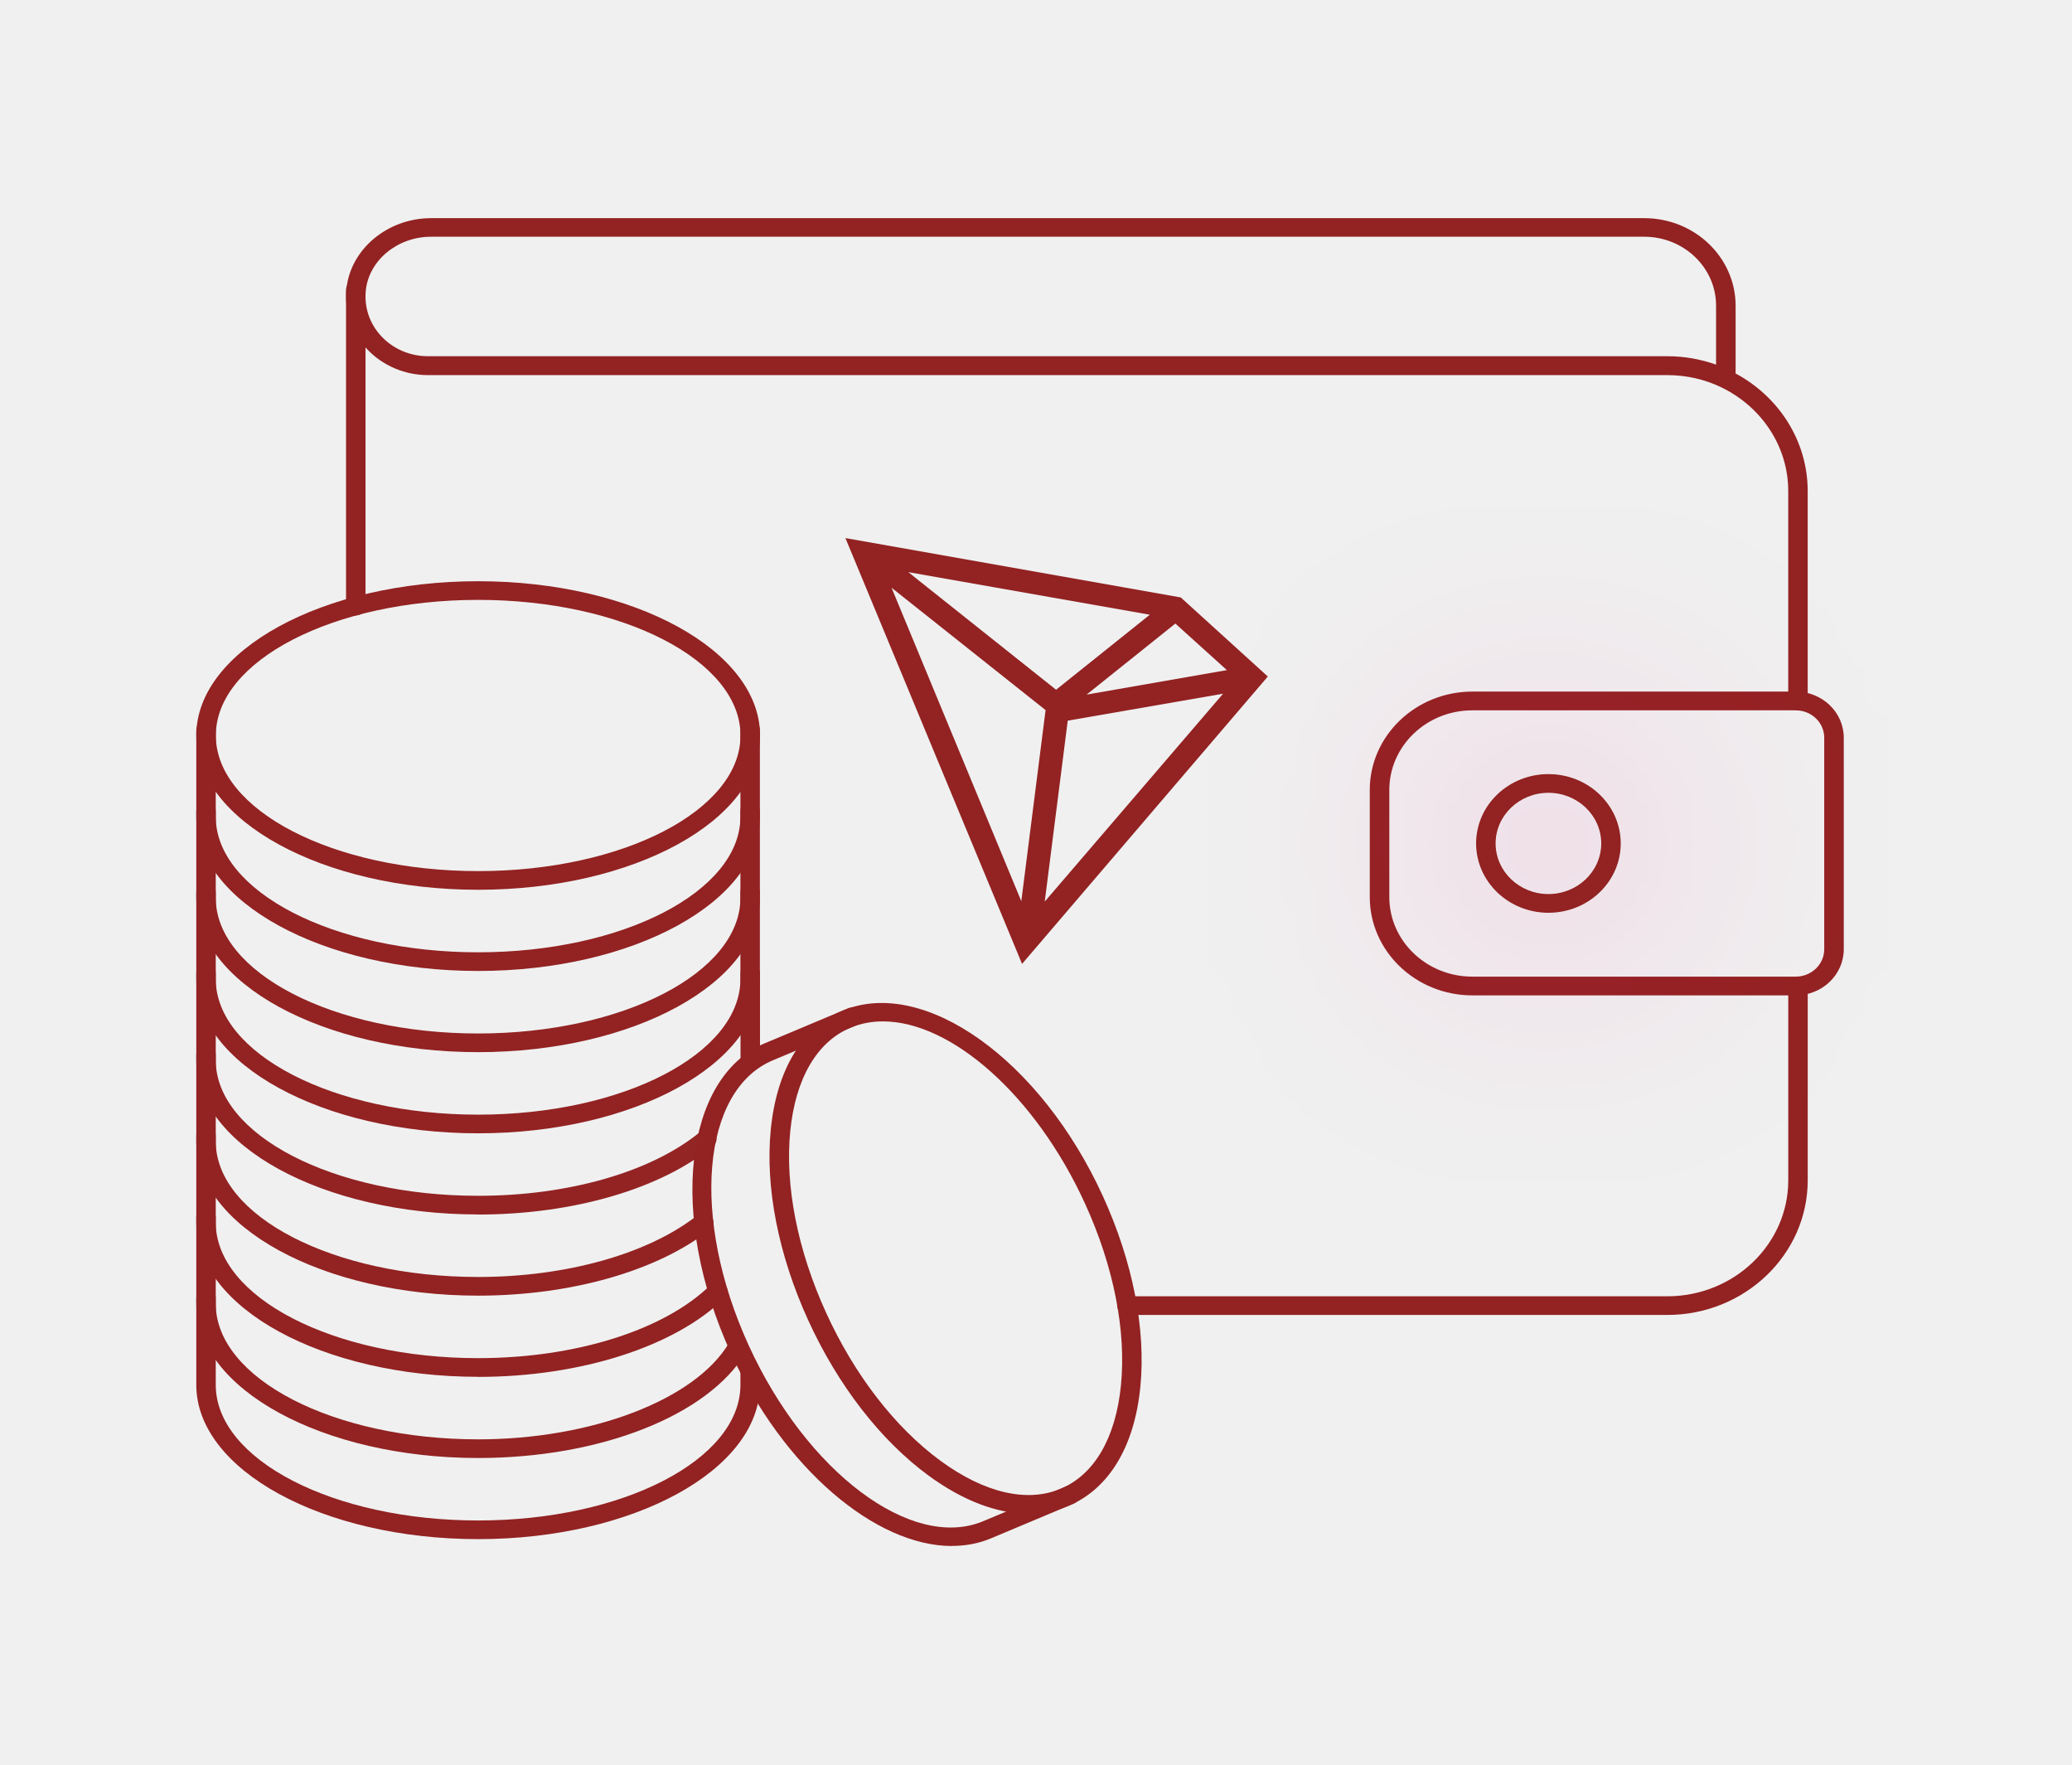
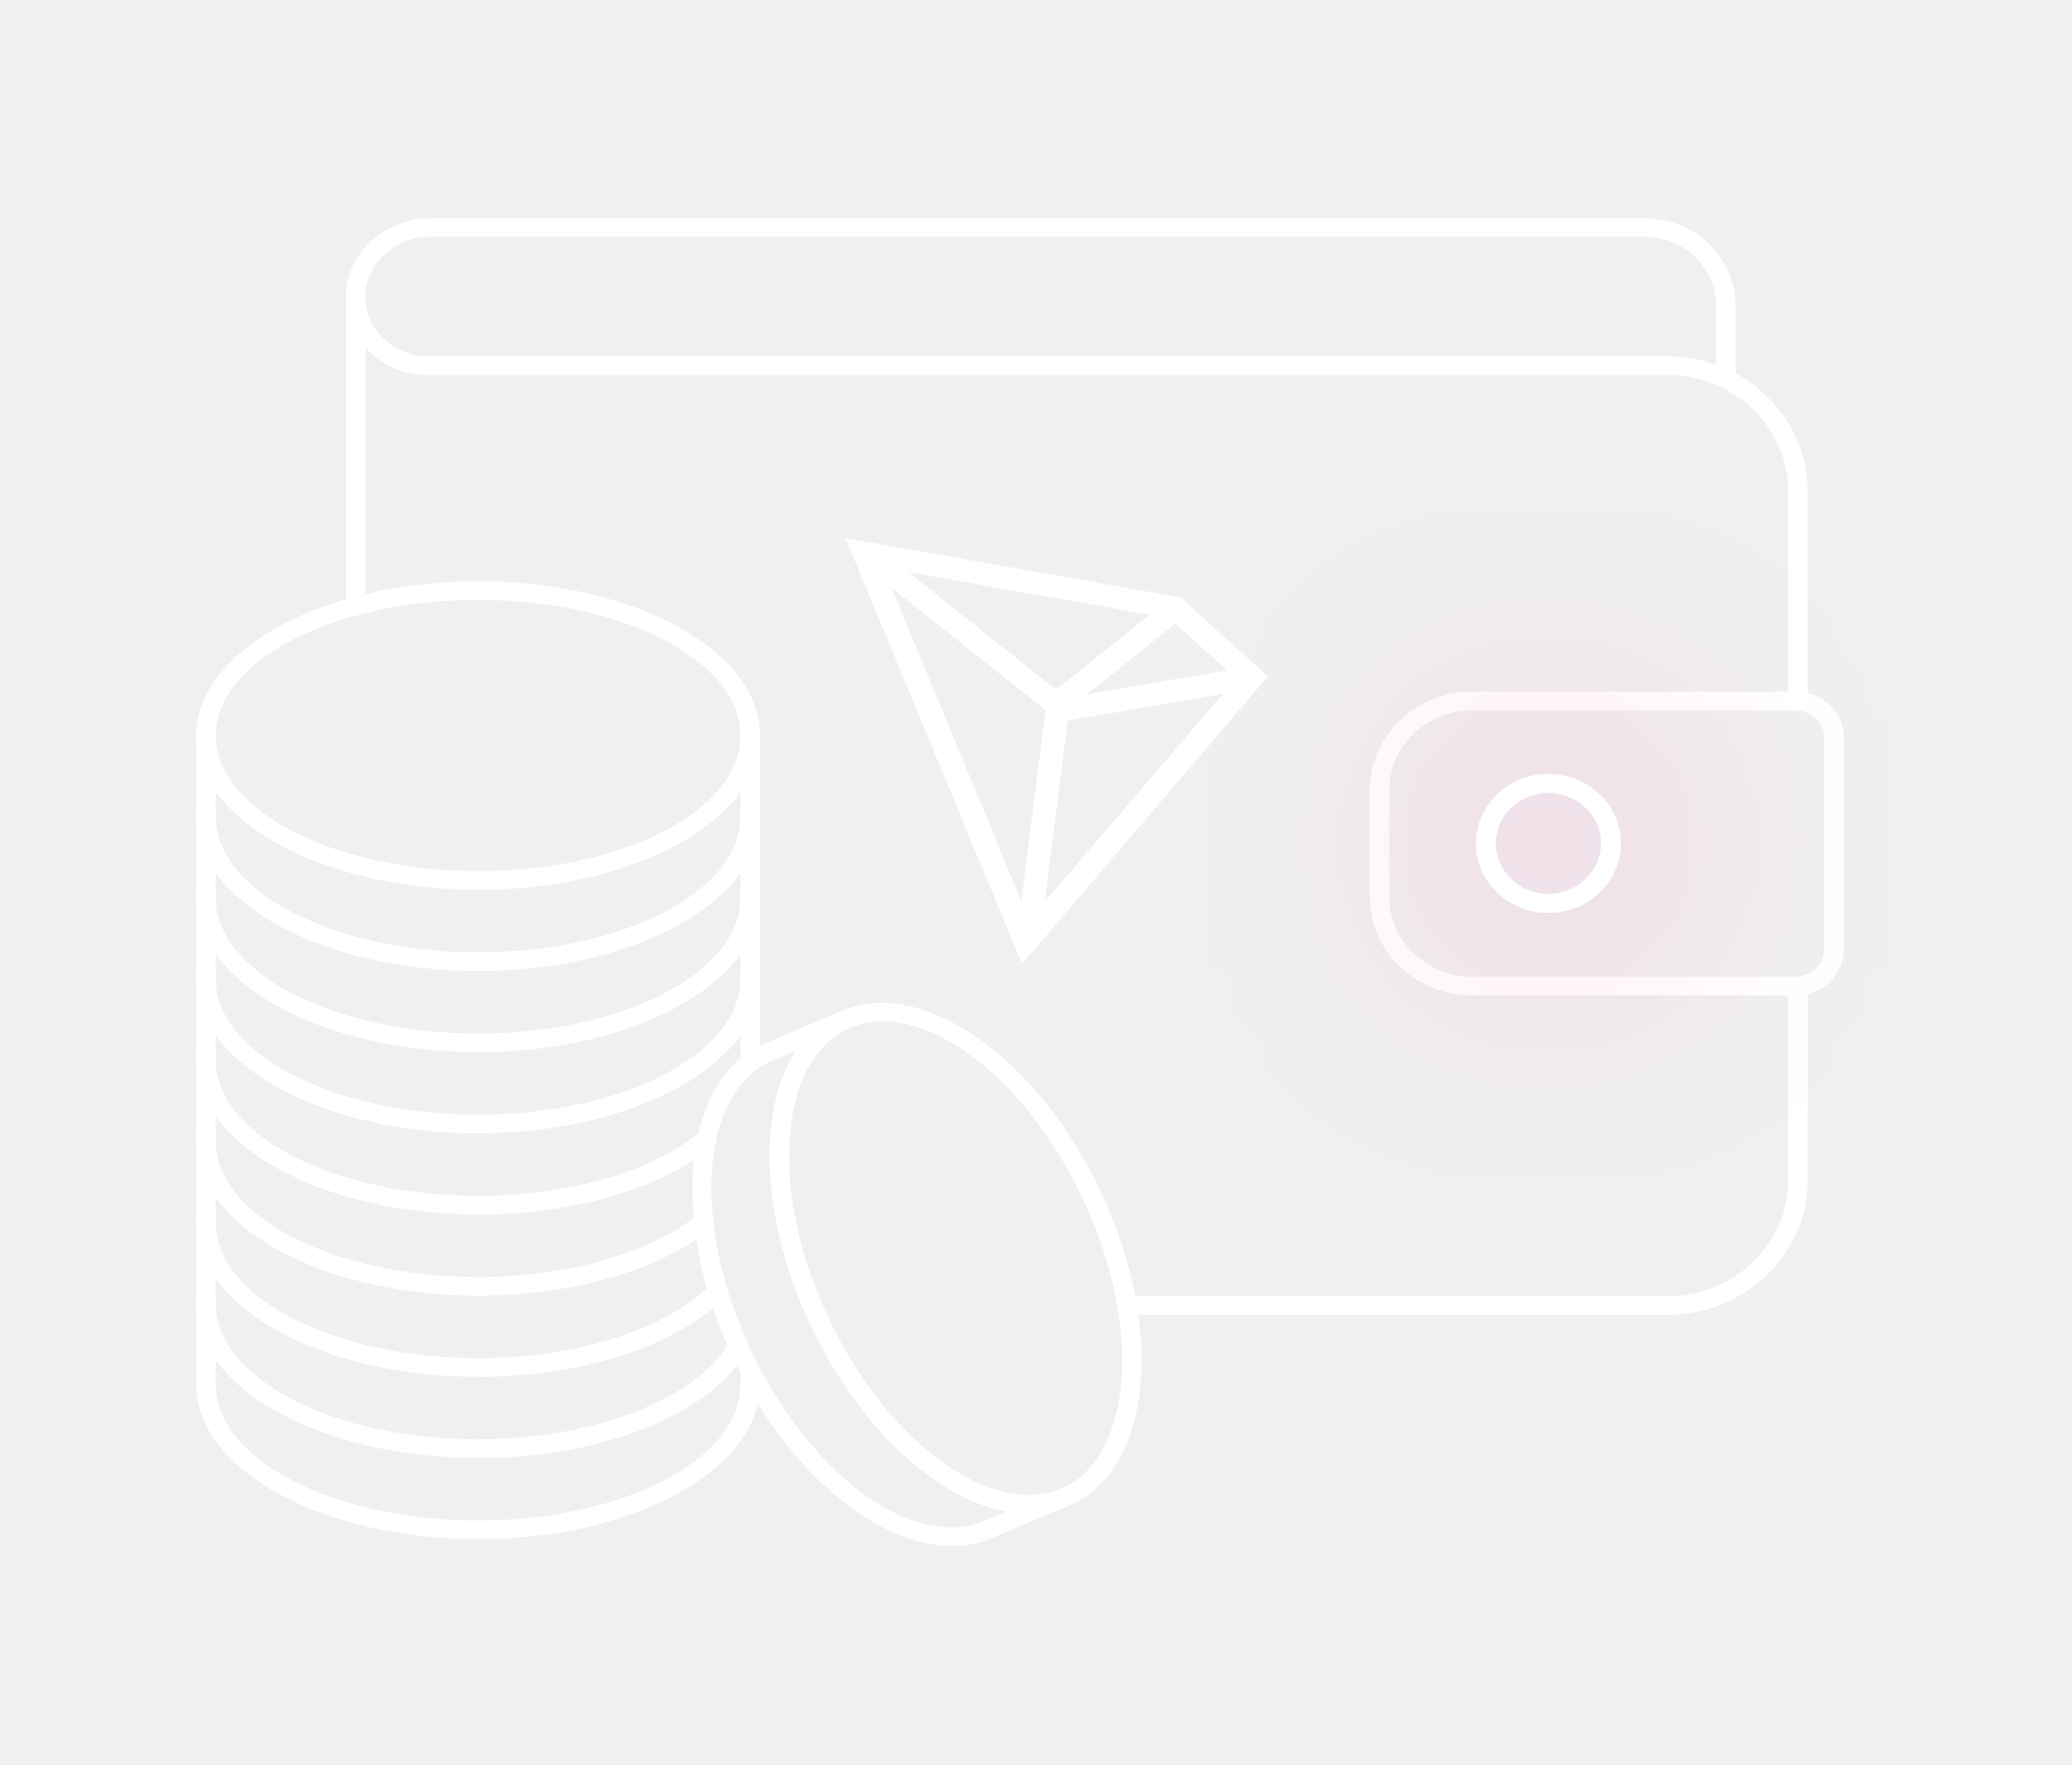
<svg xmlns="http://www.w3.org/2000/svg" width="195" height="166" viewBox="0 0 195 166" fill="white">
-   <path d="M45.002 144.811C30.376 144.811 18.474 138.302 18.474 130.297V122.116C18.474 121.627 18.888 121.238 19.389 121.238C19.891 121.238 20.305 121.635 20.305 122.116V130.297C20.305 137.333 31.38 143.056 44.994 143.056C58.608 143.056 69.683 137.333 69.683 130.297V128.984C69.683 128.496 70.097 128.106 70.599 128.106C71.1 128.106 71.514 128.503 71.514 128.984V130.297C71.514 138.302 59.612 144.811 44.986 144.811H45.002Z" fill="#932222" />
-   <path d="M45.002 137.178C30.376 137.178 18.474 130.668 18.474 122.663V114.482C18.474 113.994 18.888 113.605 19.389 113.605C19.891 113.605 20.305 114.001 20.305 114.482V122.663C20.305 129.699 31.38 135.423 44.994 135.423C55.702 135.423 65.416 131.699 68.6 126.372C68.855 125.952 69.412 125.807 69.85 126.044C70.288 126.288 70.439 126.822 70.193 127.242C66.634 133.187 56.507 137.178 44.994 137.178H45.002Z" fill="#932222" />
-   <path d="M45.002 129.538C30.376 129.538 18.474 123.029 18.474 115.024V106.843C18.474 106.354 18.888 105.965 19.389 105.965C19.891 105.965 20.305 106.362 20.305 106.843V115.024C20.305 122.06 31.38 127.783 44.994 127.783C54.19 127.783 62.573 125.135 66.889 120.877C67.239 120.533 67.82 120.518 68.186 120.862C68.553 121.197 68.561 121.754 68.202 122.105C63.553 126.692 54.659 129.546 44.986 129.546L45.002 129.538Z" fill="#932222" />
-   <path d="M45.002 121.902C30.376 121.902 18.474 115.392 18.474 107.387V99.206C18.474 98.718 18.888 98.328 19.389 98.328C19.891 98.328 20.305 98.725 20.305 99.206V107.387C20.305 114.423 31.38 120.146 44.994 120.146C53.306 120.146 61.029 117.971 65.647 114.331C66.037 114.018 66.618 114.079 66.936 114.453C67.255 114.827 67.199 115.384 66.809 115.69C61.873 119.582 53.72 121.902 44.986 121.902H45.002Z" fill="#932222" />
-   <path d="M45.002 114.263C30.376 114.263 18.474 107.754 18.474 99.748V91.568C18.474 91.079 18.888 90.69 19.389 90.69C19.891 90.69 20.305 91.087 20.305 91.568V99.748C20.305 106.784 31.38 112.508 44.994 112.508C53.513 112.508 61.331 110.257 65.917 106.479C66.299 106.159 66.881 106.204 67.215 106.571C67.549 106.937 67.502 107.494 67.12 107.815C62.215 111.859 53.943 114.271 45.002 114.271V114.263Z" fill="#932222" />
+   <path d="M45.002 144.811C30.376 144.811 18.474 138.302 18.474 130.297V122.116C18.474 121.627 18.888 121.238 19.389 121.238C19.891 121.238 20.305 121.635 20.305 122.116V130.297C20.305 137.333 31.38 143.056 44.994 143.056C58.608 143.056 69.683 137.333 69.683 130.297V128.984C69.683 128.496 70.097 128.106 70.599 128.106C71.1 128.106 71.514 128.503 71.514 128.984V130.297C71.514 138.302 59.612 144.811 44.986 144.811H45.002Z" fill="white" />
+   <path d="M45.002 137.178C30.376 137.178 18.474 130.668 18.474 122.663V114.482C18.474 113.994 18.888 113.605 19.389 113.605C19.891 113.605 20.305 114.001 20.305 114.482V122.663C20.305 129.699 31.38 135.423 44.994 135.423C55.702 135.423 65.416 131.699 68.6 126.372C68.855 125.952 69.412 125.807 69.85 126.044C70.288 126.288 70.439 126.822 70.193 127.242C66.634 133.187 56.507 137.178 44.994 137.178H45.002Z" fill="white" />
+   <path d="M45.002 129.538C30.376 129.538 18.474 123.029 18.474 115.024V106.843C18.474 106.354 18.888 105.965 19.389 105.965C19.891 105.965 20.305 106.362 20.305 106.843V115.024C20.305 122.06 31.38 127.783 44.994 127.783C54.19 127.783 62.573 125.135 66.889 120.877C67.239 120.533 67.82 120.518 68.186 120.862C68.553 121.197 68.561 121.754 68.202 122.105C63.553 126.692 54.659 129.546 44.986 129.546L45.002 129.538Z" fill="white" />
+   <path d="M45.002 121.902C30.376 121.902 18.474 115.392 18.474 107.387V99.206C18.474 98.718 18.888 98.328 19.389 98.328C19.891 98.328 20.305 98.725 20.305 99.206V107.387C20.305 114.423 31.38 120.146 44.994 120.146C53.306 120.146 61.029 117.971 65.647 114.331C66.037 114.018 66.618 114.079 66.936 114.453C67.255 114.827 67.199 115.384 66.809 115.69C61.873 119.582 53.72 121.902 44.986 121.902H45.002Z" fill="white" />
+   <path d="M45.002 114.263C30.376 114.263 18.474 107.754 18.474 99.748V91.568C18.474 91.079 18.888 90.69 19.389 90.69C19.891 90.69 20.305 91.087 20.305 91.568V99.748C20.305 106.784 31.38 112.508 44.994 112.508C53.513 112.508 61.331 110.257 65.917 106.479C66.299 106.159 66.881 106.204 67.215 106.571C67.549 106.937 67.502 107.494 67.12 107.815C62.215 111.859 53.943 114.271 45.002 114.271V114.263Z" fill="white" />
  <g filter="url(#filter0_d_4093_10434)">
-     <path d="M70.609 100.626C70.099 100.626 69.693 100.229 69.693 99.748V91.568C69.693 91.079 70.107 90.69 70.609 90.69C71.111 90.69 71.525 91.087 71.525 91.568V99.748C71.525 100.237 71.111 100.626 70.609 100.626Z" fill="#932222" />
+     <path d="M70.609 100.626C70.099 100.626 69.693 100.229 69.693 99.748V91.568C69.693 91.079 70.107 90.69 70.609 90.69C71.111 90.69 71.525 91.087 71.525 91.568V99.748C71.525 100.237 71.111 100.626 70.609 100.626Z" fill="white" />
  </g>
-   <path d="M45.002 106.629C30.376 106.629 18.474 100.119 18.474 92.114V83.933C18.474 83.445 18.888 83.056 19.389 83.056C19.891 83.056 20.305 83.453 20.305 83.933V92.114C20.305 99.15 31.38 104.874 44.994 104.874C58.608 104.874 69.683 99.15 69.683 92.114V83.933C69.683 83.445 70.097 83.056 70.599 83.056C71.1 83.056 71.514 83.453 71.514 83.933V92.114C71.514 100.119 59.612 106.629 44.986 106.629H45.002Z" fill="#932222" />
-   <path d="M45.002 98.993C30.376 98.993 18.474 92.483 18.474 84.478V76.297C18.474 75.809 18.888 75.419 19.389 75.419C19.891 75.419 20.305 75.816 20.305 76.297V84.478C20.305 91.514 31.38 97.237 44.994 97.237C58.608 97.237 69.683 91.514 69.683 84.478V76.297C69.683 75.809 70.097 75.419 70.599 75.419C71.1 75.419 71.514 75.816 71.514 76.297V84.478C71.514 92.483 59.612 98.993 44.986 98.993H45.002Z" fill="#932222" />
-   <path d="M45.002 91.354C30.376 91.354 18.474 84.844 18.474 76.839V68.658C18.474 68.17 18.888 67.78 19.389 67.78C19.891 67.78 20.305 68.177 20.305 68.658V76.839C20.305 83.875 31.38 89.598 44.994 89.598C58.608 89.598 69.683 83.875 69.683 76.839V68.658C69.683 68.17 70.097 67.78 70.599 67.78C71.1 67.78 71.514 68.177 71.514 68.658V76.839C71.514 84.844 59.612 91.354 44.986 91.354H45.002Z" fill="#932222" />
-   <path d="M45.002 83.715C30.376 83.715 18.474 77.205 18.474 69.2C18.474 61.194 30.376 54.685 45.002 54.685C59.627 54.685 71.53 61.194 71.53 69.2C71.53 77.205 59.627 83.715 45.002 83.715ZM45.002 56.44C31.387 56.44 20.313 62.164 20.313 69.2C20.313 76.236 31.387 81.959 45.002 81.959C58.616 81.959 69.691 76.236 69.691 69.2C69.691 62.164 58.616 56.44 45.002 56.44Z" fill="#932222" />
-   <path d="M168.999 93.65H138.562C133.243 93.65 128.912 89.498 128.912 84.4V74.32C128.912 69.222 133.243 65.07 138.562 65.07H168.999C171.491 65.07 173.521 67.016 173.521 69.405V89.315C173.521 91.704 171.491 93.65 168.999 93.65ZM138.562 66.833C134.254 66.833 130.751 70.191 130.751 74.32V84.4C130.751 88.529 134.254 91.887 138.562 91.887H168.999C170.48 91.887 171.682 90.734 171.682 89.315V69.405C171.682 67.986 170.48 66.833 168.999 66.833H138.562Z" fill="#932222" />
-   <path d="M33.483 57.904C32.973 57.904 32.567 57.507 32.567 57.026V27.264C32.567 26.776 32.981 26.387 33.483 26.387C33.985 26.387 34.399 26.783 34.399 27.264V57.026C34.399 57.515 33.985 57.904 33.483 57.904Z" fill="#932222" />
-   <path d="M156.911 123.719H106.06C105.551 123.719 105.145 123.322 105.145 122.841C105.145 122.36 105.559 121.963 106.06 121.963H156.911C163.185 121.963 168.297 117.072 168.297 111.051V92.774C168.297 92.285 168.711 91.896 169.212 91.896C169.714 91.896 170.128 92.293 170.128 92.774V111.051C170.128 118.033 164.196 123.719 156.911 123.719Z" fill="#932222" />
+   <path d="M45.002 106.629C30.376 106.629 18.474 100.119 18.474 92.114V83.933C18.474 83.445 18.888 83.056 19.389 83.056C19.891 83.056 20.305 83.453 20.305 83.933V92.114C20.305 99.15 31.38 104.874 44.994 104.874C58.608 104.874 69.683 99.15 69.683 92.114V83.933C69.683 83.445 70.097 83.056 70.599 83.056C71.1 83.056 71.514 83.453 71.514 83.933V92.114C71.514 100.119 59.612 106.629 44.986 106.629H45.002Z" fill="white" />
+   <path d="M45.002 98.993C30.376 98.993 18.474 92.483 18.474 84.478V76.297C18.474 75.809 18.888 75.419 19.389 75.419C19.891 75.419 20.305 75.816 20.305 76.297V84.478C20.305 91.514 31.38 97.237 44.994 97.237C58.608 97.237 69.683 91.514 69.683 84.478V76.297C69.683 75.809 70.097 75.419 70.599 75.419C71.1 75.419 71.514 75.816 71.514 76.297V84.478C71.514 92.483 59.612 98.993 44.986 98.993H45.002Z" fill="white" />
+   <path d="M45.002 91.354C30.376 91.354 18.474 84.844 18.474 76.839V68.658C18.474 68.17 18.888 67.78 19.389 67.78C19.891 67.78 20.305 68.177 20.305 68.658V76.839C20.305 83.875 31.38 89.598 44.994 89.598C58.608 89.598 69.683 83.875 69.683 76.839V68.658C69.683 68.17 70.097 67.78 70.599 67.78C71.1 67.78 71.514 68.177 71.514 68.658V76.839C71.514 84.844 59.612 91.354 44.986 91.354H45.002Z" fill="white" />
+   <path d="M45.002 83.715C30.376 83.715 18.474 77.205 18.474 69.2C18.474 61.194 30.376 54.685 45.002 54.685C59.627 54.685 71.53 61.194 71.53 69.2C71.53 77.205 59.627 83.715 45.002 83.715ZM45.002 56.44C31.387 56.44 20.313 62.164 20.313 69.2C20.313 76.236 31.387 81.959 45.002 81.959C58.616 81.959 69.691 76.236 69.691 69.2C69.691 62.164 58.616 56.44 45.002 56.44Z" fill="white" />
+   <path d="M168.999 93.65H138.562C133.243 93.65 128.912 89.498 128.912 84.4V74.32C128.912 69.222 133.243 65.07 138.562 65.07H168.999C171.491 65.07 173.521 67.016 173.521 69.405V89.315C173.521 91.704 171.491 93.65 168.999 93.65ZM138.562 66.833C134.254 66.833 130.751 70.191 130.751 74.32V84.4C130.751 88.529 134.254 91.887 138.562 91.887H168.999C170.48 91.887 171.682 90.734 171.682 89.315V69.405C171.682 67.986 170.48 66.833 168.999 66.833H138.562Z" fill="white" />
+   <path d="M33.483 57.904C32.973 57.904 32.567 57.507 32.567 57.026V27.264C32.567 26.776 32.981 26.387 33.483 26.387C33.985 26.387 34.399 26.783 34.399 27.264V57.026C34.399 57.515 33.985 57.904 33.483 57.904Z" fill="white" />
+   <path d="M156.911 123.719H106.06C105.551 123.719 105.145 123.322 105.145 122.841C105.145 122.36 105.559 121.963 106.06 121.963H156.911C163.185 121.963 168.297 117.072 168.297 111.051V92.774C168.297 92.285 168.711 91.896 169.212 91.896C169.714 91.896 170.128 92.293 170.128 92.774V111.051C170.128 118.033 164.196 123.719 156.911 123.719Z" fill="white" />
  <g filter="url(#filter1_d_4093_10434)">
-     <path d="M145.725 85.88C141.975 85.88 138.918 82.957 138.918 79.356C138.918 75.754 141.967 72.831 145.725 72.831C149.483 72.831 152.532 75.754 152.532 79.356C152.532 82.957 149.483 85.88 145.725 85.88ZM145.725 74.594C142.986 74.594 140.757 76.73 140.757 79.356C140.757 81.981 142.986 84.117 145.725 84.117C148.464 84.117 150.693 81.981 150.693 79.356C150.693 76.73 148.464 74.594 145.725 74.594Z" fill="#932222" />
+     <path d="M145.725 85.88C141.975 85.88 138.918 82.957 138.918 79.356C138.918 75.754 141.967 72.831 145.725 72.831C149.483 72.831 152.532 75.754 152.532 79.356C152.532 82.957 149.483 85.88 145.725 85.88ZM145.725 74.594C142.986 74.594 140.757 76.73 140.757 79.356C140.757 81.981 142.986 84.117 145.725 84.117C148.464 84.117 150.693 81.981 150.693 79.356C150.693 76.73 148.464 74.594 145.725 74.594Z" fill="white" />
  </g>
-   <path d="M89.586 145.458C82.397 145.458 73.727 138.162 68.758 127.257C62.899 114.414 64.356 101.349 72.007 98.144L79.833 94.862C80.295 94.664 80.836 94.87 81.043 95.312C81.25 95.755 81.035 96.274 80.573 96.472L72.747 99.754C66.02 102.57 64.993 114.589 70.446 126.547C75.9 138.506 85.812 145.939 92.532 143.123L100.35 139.841C100.812 139.643 101.354 139.849 101.561 140.291C101.76 140.734 101.553 141.253 101.091 141.451L93.272 144.733C92.118 145.221 90.876 145.45 89.594 145.45L89.586 145.458Z" fill="#932222" />
-   <path d="M96.801 142.421C93.863 142.421 90.638 141.208 87.414 138.85C82.892 135.546 78.855 130.341 76.053 124.198C73.25 118.055 72 111.682 72.541 106.257C73.099 100.648 75.495 96.679 79.301 95.084C86.952 91.879 97.947 99.716 103.807 112.568C106.61 118.711 107.86 125.083 107.318 130.509C106.761 136.118 104.356 140.086 100.559 141.681C99.38 142.177 98.122 142.421 96.801 142.421ZM83.099 96.099C82.024 96.099 80.997 96.29 80.041 96.695C76.881 98.022 74.866 101.472 74.373 106.424C73.863 111.56 75.057 117.62 77.74 123.496C80.416 129.372 84.253 134.325 88.529 137.453C92.653 140.468 96.665 141.399 99.826 140.071C102.987 138.743 105.001 135.294 105.495 130.341C106.004 125.205 104.81 119.146 102.127 113.27C97.454 103.029 89.508 96.099 83.099 96.099Z" fill="#932222" />
-   <path d="M169.21 66.833C168.7 66.833 168.294 66.436 168.294 65.956V46.206C168.294 41.97 165.762 38.292 162.076 36.483C162.036 36.468 161.996 36.445 161.957 36.422C160.436 35.697 158.724 35.293 156.917 35.293H40.27C38.105 35.293 36.027 34.408 34.57 32.874C33.089 31.317 32.396 29.295 32.603 27.188C32.977 23.449 36.473 20.526 40.565 20.526H154.743C159.488 20.526 163.342 24.22 163.342 28.768V35.14C167.386 37.307 170.125 41.459 170.125 46.206V65.956C170.125 66.444 169.711 66.833 169.21 66.833ZM40.557 22.274C37.404 22.274 34.705 24.502 34.426 27.341C34.267 28.951 34.801 30.493 35.923 31.676C37.03 32.843 38.614 33.515 40.27 33.515H156.909C158.525 33.515 160.07 33.797 161.503 34.308V28.753C161.503 25.181 158.469 22.274 154.743 22.274H40.557Z" fill="#932222" />
-   <path d="M111.125 56.211L79.564 50.625L96.188 90.689L119.317 63.651L111.125 56.211ZM110.615 58.668L115.464 63.048L102.263 65.353L110.615 58.668ZM99.389 64.895L85.48 53.83L108.211 57.836L99.389 64.895ZM98.402 66.818L96.117 84.79L83.904 55.295L98.402 66.811V66.818ZM100.488 67.803L115.105 65.269L98.322 84.828L100.488 67.795V67.803Z" fill="#932222" />
+   <path d="M89.586 145.458C82.397 145.458 73.727 138.162 68.758 127.257C62.899 114.414 64.356 101.349 72.007 98.144L79.833 94.862C80.295 94.664 80.836 94.87 81.043 95.312C81.25 95.755 81.035 96.274 80.573 96.472L72.747 99.754C66.02 102.57 64.993 114.589 70.446 126.547C75.9 138.506 85.812 145.939 92.532 143.123L100.35 139.841C100.812 139.643 101.354 139.849 101.561 140.291C101.76 140.734 101.553 141.253 101.091 141.451L93.272 144.733C92.118 145.221 90.876 145.45 89.594 145.45L89.586 145.458Z" fill="white" />
+   <path d="M96.801 142.421C93.863 142.421 90.638 141.208 87.414 138.85C82.892 135.546 78.855 130.341 76.053 124.198C73.25 118.055 72 111.682 72.541 106.257C73.099 100.648 75.495 96.679 79.301 95.084C86.952 91.879 97.947 99.716 103.807 112.568C106.61 118.711 107.86 125.083 107.318 130.509C106.761 136.118 104.356 140.086 100.559 141.681C99.38 142.177 98.122 142.421 96.801 142.421ZM83.099 96.099C82.024 96.099 80.997 96.29 80.041 96.695C76.881 98.022 74.866 101.472 74.373 106.424C73.863 111.56 75.057 117.62 77.74 123.496C80.416 129.372 84.253 134.325 88.529 137.453C92.653 140.468 96.665 141.399 99.826 140.071C102.987 138.743 105.001 135.294 105.495 130.341C106.004 125.205 104.81 119.146 102.127 113.27C97.454 103.029 89.508 96.099 83.099 96.099Z" fill="white" />
+   <path d="M169.21 66.833C168.7 66.833 168.294 66.436 168.294 65.956V46.206C168.294 41.97 165.762 38.292 162.076 36.483C162.036 36.468 161.996 36.445 161.957 36.422C160.436 35.697 158.724 35.293 156.917 35.293H40.27C38.105 35.293 36.027 34.408 34.57 32.874C33.089 31.317 32.396 29.295 32.603 27.188C32.977 23.449 36.473 20.526 40.565 20.526H154.743C159.488 20.526 163.342 24.22 163.342 28.768V35.14C167.386 37.307 170.125 41.459 170.125 46.206V65.956C170.125 66.444 169.711 66.833 169.21 66.833ZM40.557 22.274C37.404 22.274 34.705 24.502 34.426 27.341C34.267 28.951 34.801 30.493 35.923 31.676C37.03 32.843 38.614 33.515 40.27 33.515H156.909C158.525 33.515 160.07 33.797 161.503 34.308V28.753C161.503 25.181 158.469 22.274 154.743 22.274H40.557Z" fill="white" />
+   <path d="M111.125 56.211L79.564 50.625L96.188 90.689L119.317 63.651L111.125 56.211ZM110.615 58.668L115.464 63.048L102.263 65.353L110.615 58.668ZM99.389 64.895L85.48 53.83L108.211 57.836L99.389 64.895ZM98.402 66.818L96.117 84.79L83.904 55.295L98.402 66.811V66.818ZM100.488 67.803L115.105 65.269L98.322 84.828L100.488 67.795V67.803Z" fill="white" />
  <defs>
    <filter id="filter0_d_4093_10434" x="44.488" y="65.485" width="52.242" height="60.347" filterUnits="userSpaceOnUse" color-interpolation-filters="sRGB">
      <feFlood flood-opacity="0" result="BackgroundImageFix" />
      <feColorMatrix in="SourceAlpha" type="matrix" values="0 0 0 0 0 0 0 0 0 0 0 0 0 0 0 0 0 0 127 0" result="hardAlpha" />
      <feOffset />
      <feGaussianBlur stdDeviation="12.603" />
      <feComposite in2="hardAlpha" operator="out" />
      <feColorMatrix type="matrix" values="0 0 0 0 1 0 0 0 0 1 0 0 0 0 1 0 0 0 1 0" />
      <feBlend mode="normal" in2="BackgroundImageFix" result="effect1_dropShadow_4093_10434" />
      <feBlend mode="normal" in="SourceGraphic" in2="effect1_dropShadow_4093_10434" result="shape" />
    </filter>
    <filter id="filter1_d_4093_10434" x="113.713" y="47.625" width="64.025" height="63.46" filterUnits="userSpaceOnUse" color-interpolation-filters="sRGB">
      <feFlood flood-opacity="0" result="BackgroundImageFix" />
      <feColorMatrix in="SourceAlpha" type="matrix" values="0 0 0 0 0 0 0 0 0 0 0 0 0 0 0 0 0 0 127 0" result="hardAlpha" />
      <feOffset />
      <feGaussianBlur stdDeviation="12.603" />
      <feComposite in2="hardAlpha" operator="out" />
      <feColorMatrix type="matrix" values="0 0 0 0 0.918 0 0 0 0 0.016 0 0 0 0 0.503 0 0 0 1 0" />
      <feBlend mode="normal" in2="BackgroundImageFix" result="effect1_dropShadow_4093_10434" />
      <feBlend mode="normal" in="SourceGraphic" in2="effect1_dropShadow_4093_10434" result="shape" />
    </filter>
  </defs>
</svg>
